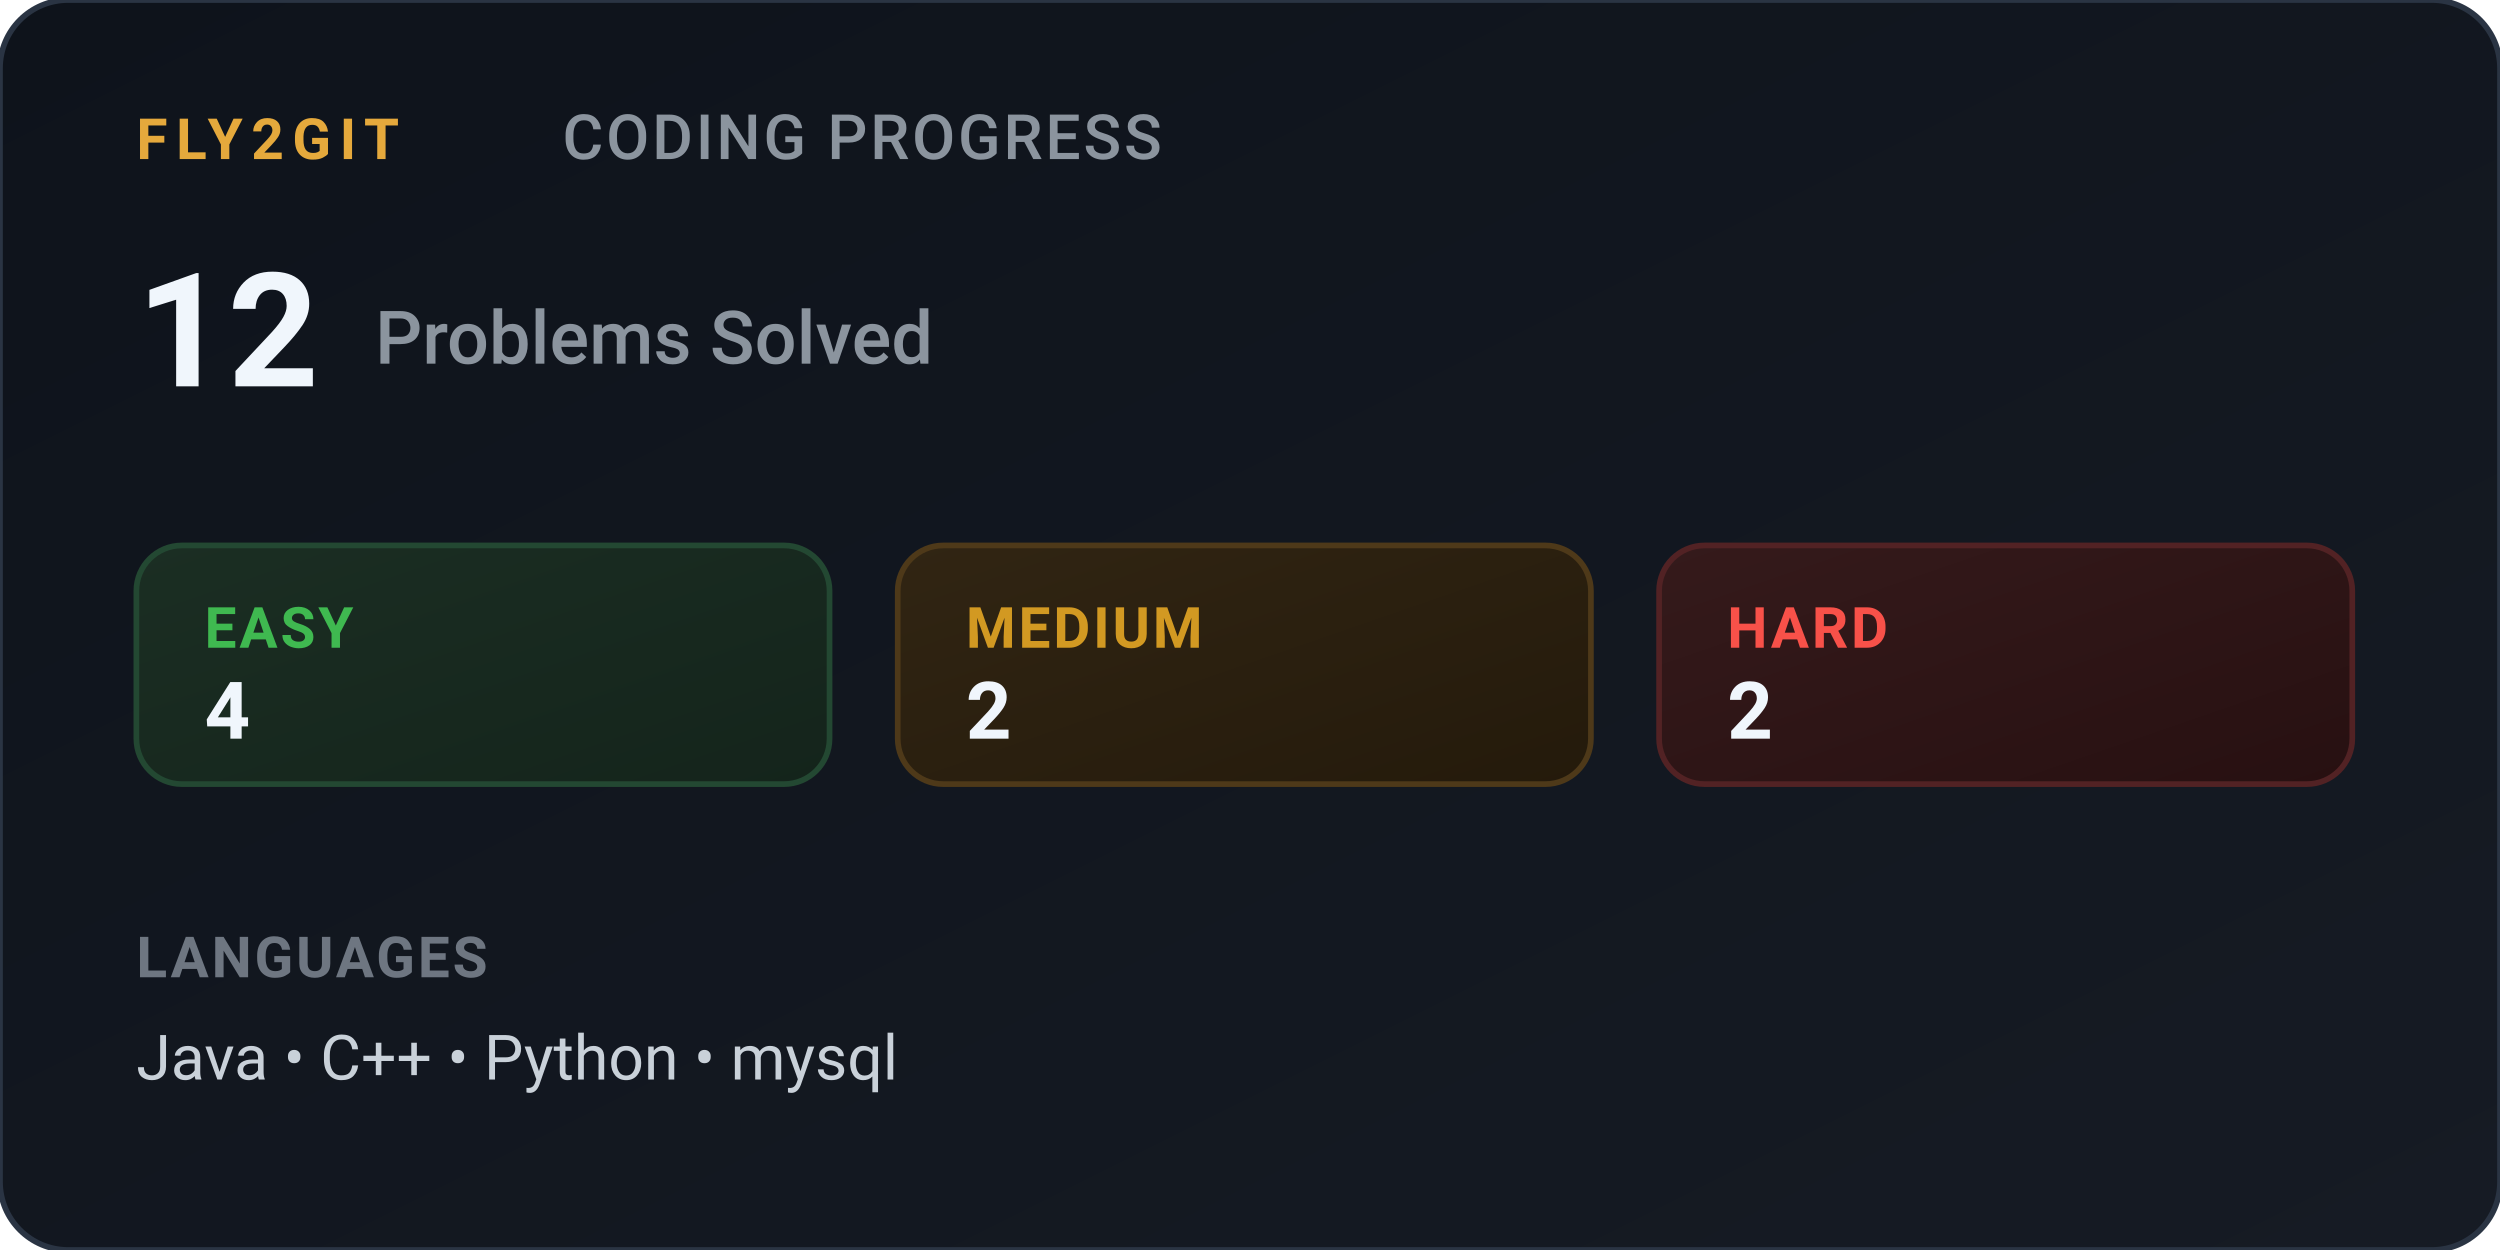
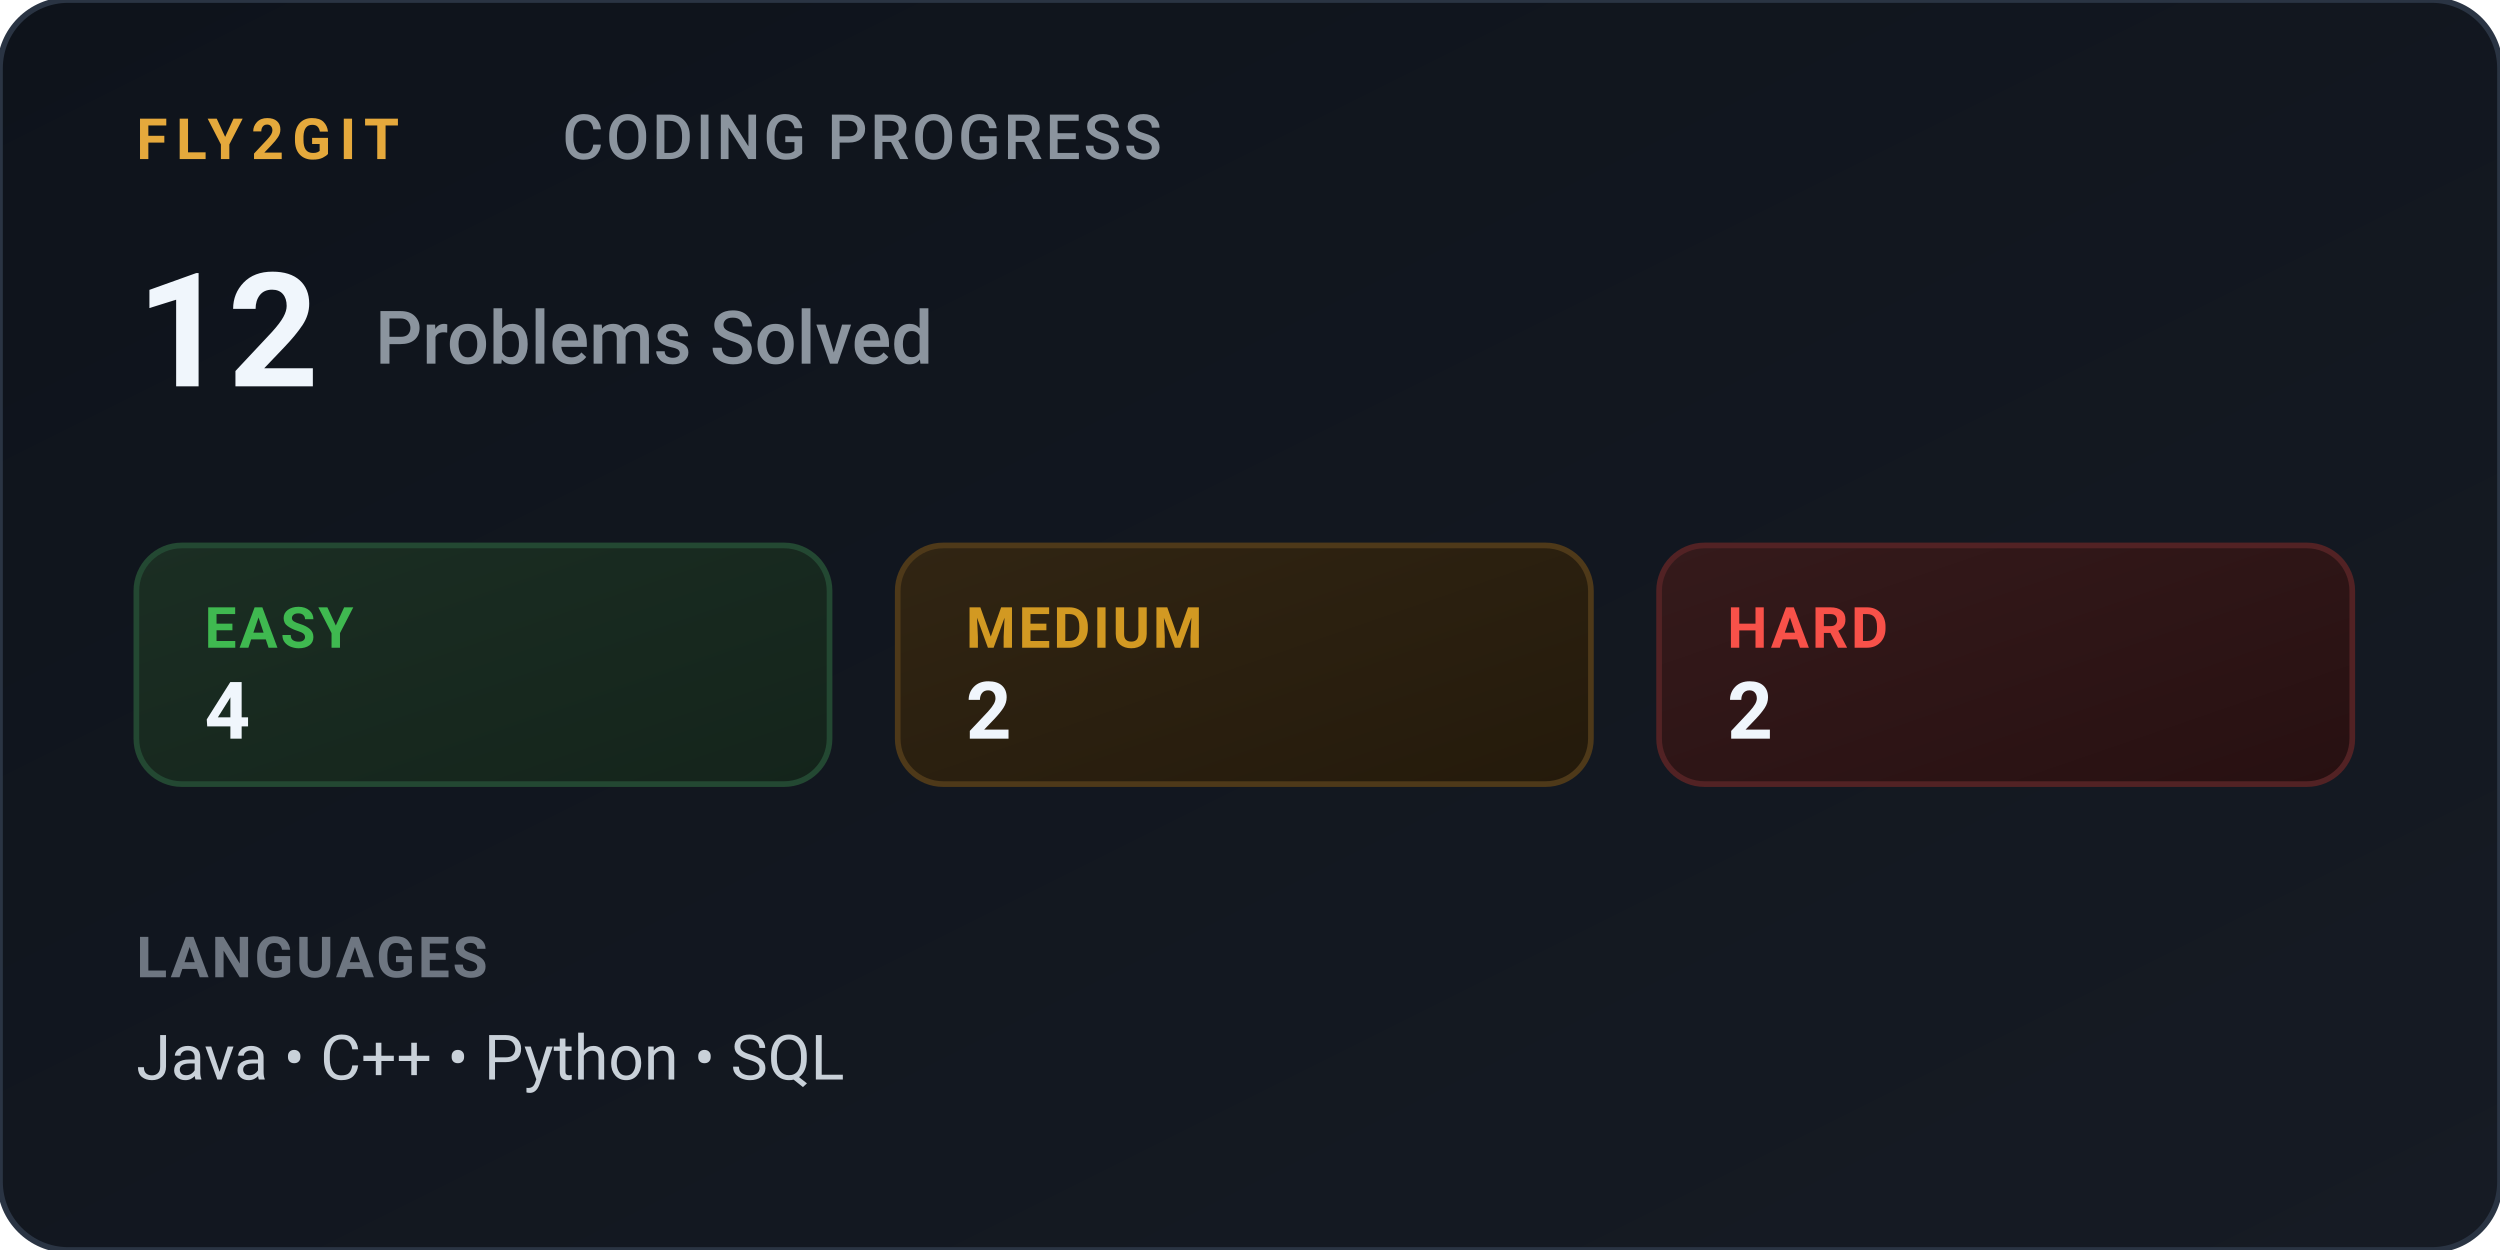
<svg xmlns="http://www.w3.org/2000/svg" viewBox="0 0 440 220" width="440" height="220" role="img" aria-label="Fly2Git Coding Progress">
  <defs>
    <linearGradient id="titaniumBg" x1="0%" y1="0%" x2="100%" y2="100%">
      <stop offset="0%" stop-color="#0e131b" />
      <stop offset="100%" stop-color="#161b24" />
    </linearGradient>
    <linearGradient id="pillEasy" x1="0%" y1="0%" x2="100%" y2="100%">
      <stop offset="0%" stop-color="#1b2e23" />
      <stop offset="100%" stop-color="#14241b" />
    </linearGradient>
    <linearGradient id="pillMed" x1="0%" y1="0%" x2="100%" y2="100%">
      <stop offset="0%" stop-color="#312513" />
      <stop offset="100%" stop-color="#241a0b" />
    </linearGradient>
    <linearGradient id="pillHard" x1="0%" y1="0%" x2="100%" y2="100%">
      <stop offset="0%" stop-color="#351a1b" />
      <stop offset="100%" stop-color="#271011" />
    </linearGradient>
  </defs>
  <style>
    .card { fill: url(#titaniumBg); stroke: #2a3443; stroke-width: 1px; rx: 12px; }
    .brand { font-family: -apple-system, BlinkMacSystemFont, "Segoe UI", Roboto, Helvetica, Arial, sans-serif; font-size: 10px; font-weight: 700; fill: #e5a93c; letter-spacing: 1.5px; }
    .title { font-family: -apple-system, BlinkMacSystemFont, "Segoe UI", Roboto, Helvetica, Arial, sans-serif; font-size: 11px; font-weight: 500; fill: #8b949e; letter-spacing: 0.5px; }
    .stat-hero { font-family: -apple-system, BlinkMacSystemFont, "Segoe UI", Roboto, Helvetica, Arial, sans-serif; font-size: 28px; font-weight: 700; fill: #f0f6fc; }
    .stat-hero-label { font-family: -apple-system, BlinkMacSystemFont, "Segoe UI", Roboto, Helvetica, Arial, sans-serif; font-size: 13px; font-weight: 500; fill: #8b949e; }
    .pill-easy-bg { fill: url(#pillEasy); stroke: #234832; stroke-width: 1px; rx: 8px; }
    .pill-med-bg { fill: url(#pillMed); stroke: #4e3919; stroke-width: 1px; rx: 8px; }
    .pill-hard-bg { fill: url(#pillHard); stroke: #522224; stroke-width: 1px; rx: 8px; }
    .pill-label { font-family: -apple-system, BlinkMacSystemFont, "Segoe UI", Roboto, Helvetica, Arial, sans-serif; font-size: 10px; font-weight: 600; letter-spacing: 0.5px; }
    .pill-val { font-family: -apple-system, BlinkMacSystemFont, "Segoe UI", Roboto, Helvetica, Arial, sans-serif; font-size: 14px; font-weight: 700; fill: #f0f6fc; }
    .label-easy { fill: #3fb950; }
    .label-med { fill: #d29922; }
    .label-hard { fill: #f85149; }
    .lang-header { font-family: -apple-system, BlinkMacSystemFont, "Segoe UI", Roboto, Helvetica, Arial, sans-serif; font-size: 10px; font-weight: 600; fill: #6e7681; letter-spacing: 0.5px; }
    .lang-body { font-family: -apple-system, BlinkMacSystemFont, "Segoe UI", Roboto, Helvetica, Arial, sans-serif; font-size: 11px; fill: #c9d1d9; }
  </style>
  <rect width="440" height="220" class="card" />
  <g transform="translate(24, 28)">
    <text x="0" y="0" class="brand">FLY2GIT</text>
    <text x="75" y="0" class="title">CODING PROGRESS</text>
  </g>
  <g transform="translate(24, 68)">
    <text x="0" y="0" class="stat-hero">12</text>
    <text x="42" y="-4" class="stat-hero-label">Problems Solved</text>
  </g>
  <g transform="translate(24, 96)">
    <g transform="translate(0, 0)">
      <rect width="122" height="42" class="pill-easy-bg" />
      <text x="12" y="18" class="pill-label label-easy">EASY</text>
      <text x="12" y="34" class="pill-val">4</text>
    </g>
    <g transform="translate(134, 0)">
      <rect width="122" height="42" class="pill-med-bg" />
      <text x="12" y="18" class="pill-label label-med">MEDIUM</text>
      <text x="12" y="34" class="pill-val">2</text>
    </g>
    <g transform="translate(268, 0)">
      <rect width="122" height="42" class="pill-hard-bg" />
      <text x="12" y="18" class="pill-label label-hard">HARD</text>
      <text x="12" y="34" class="pill-val">2</text>
    </g>
  </g>
  <g transform="translate(24, 172)">
    <text x="0" y="0" class="lang-header">LANGUAGES</text>
-     <text x="0" y="18" class="lang-body">Java • C++ • Python • mysql</text>
+     <text x="0" y="18" class="lang-body">Java • C++ • Python • SQL</text>
  </g>
</svg>
